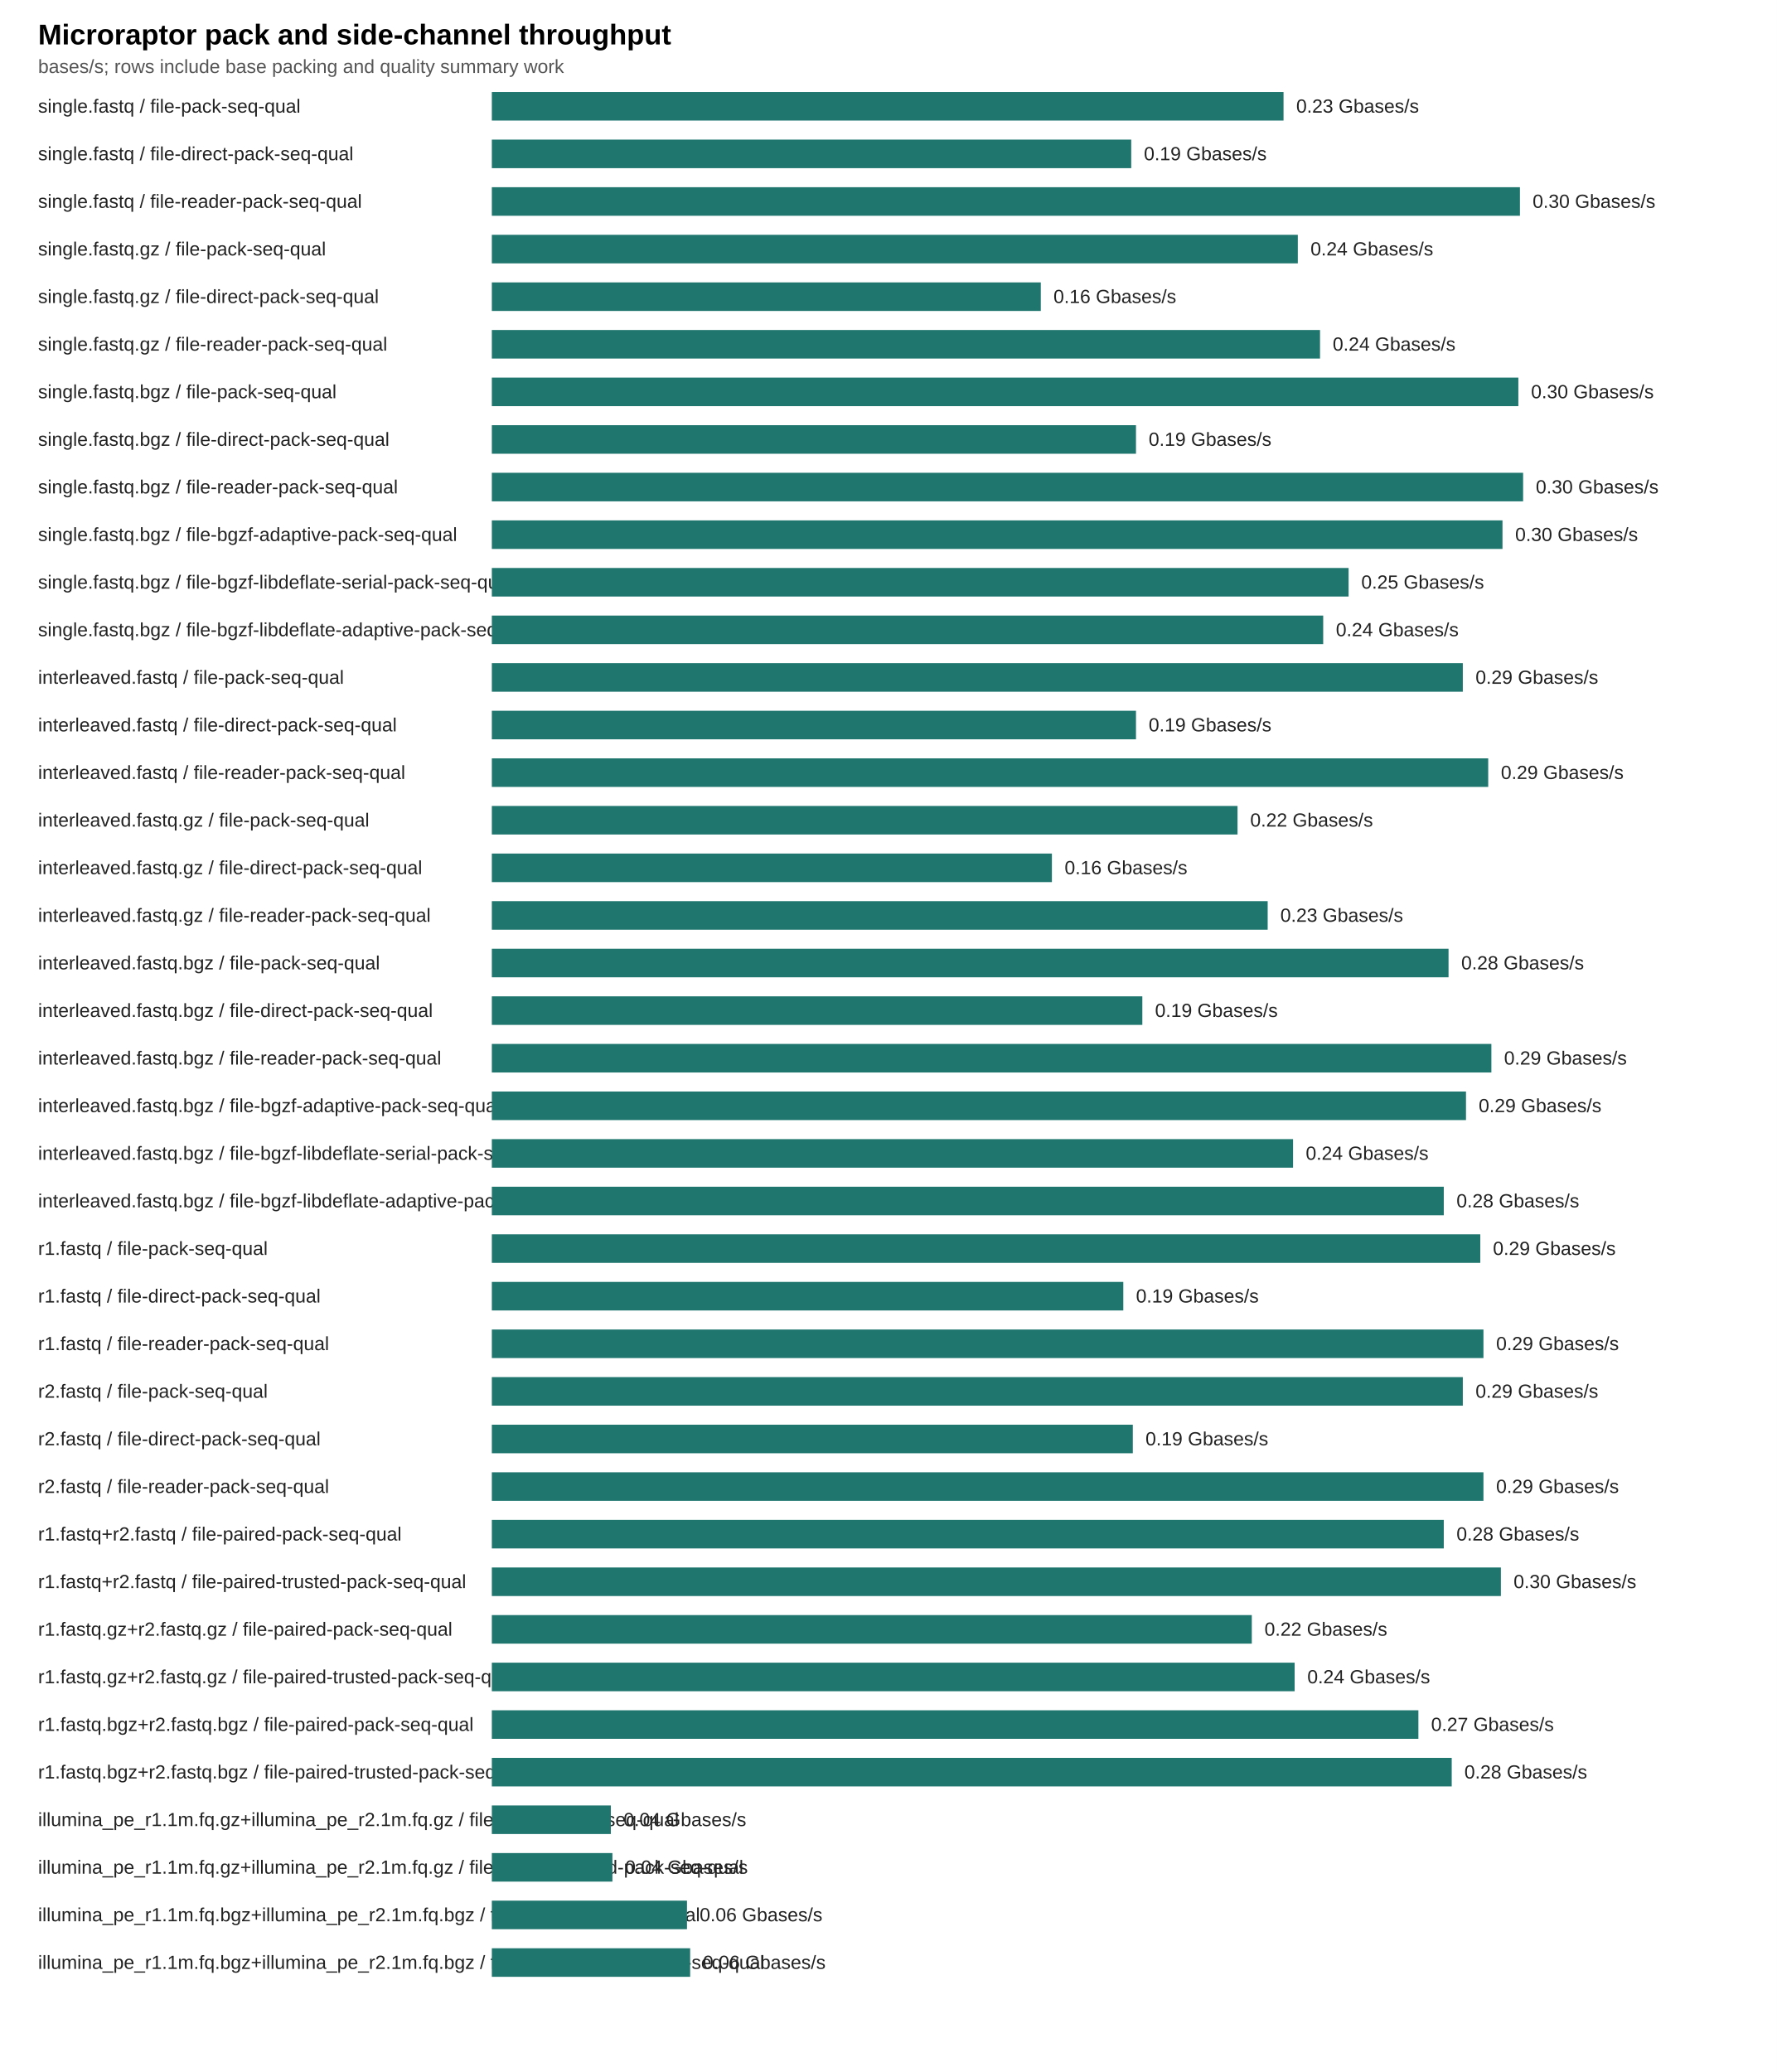
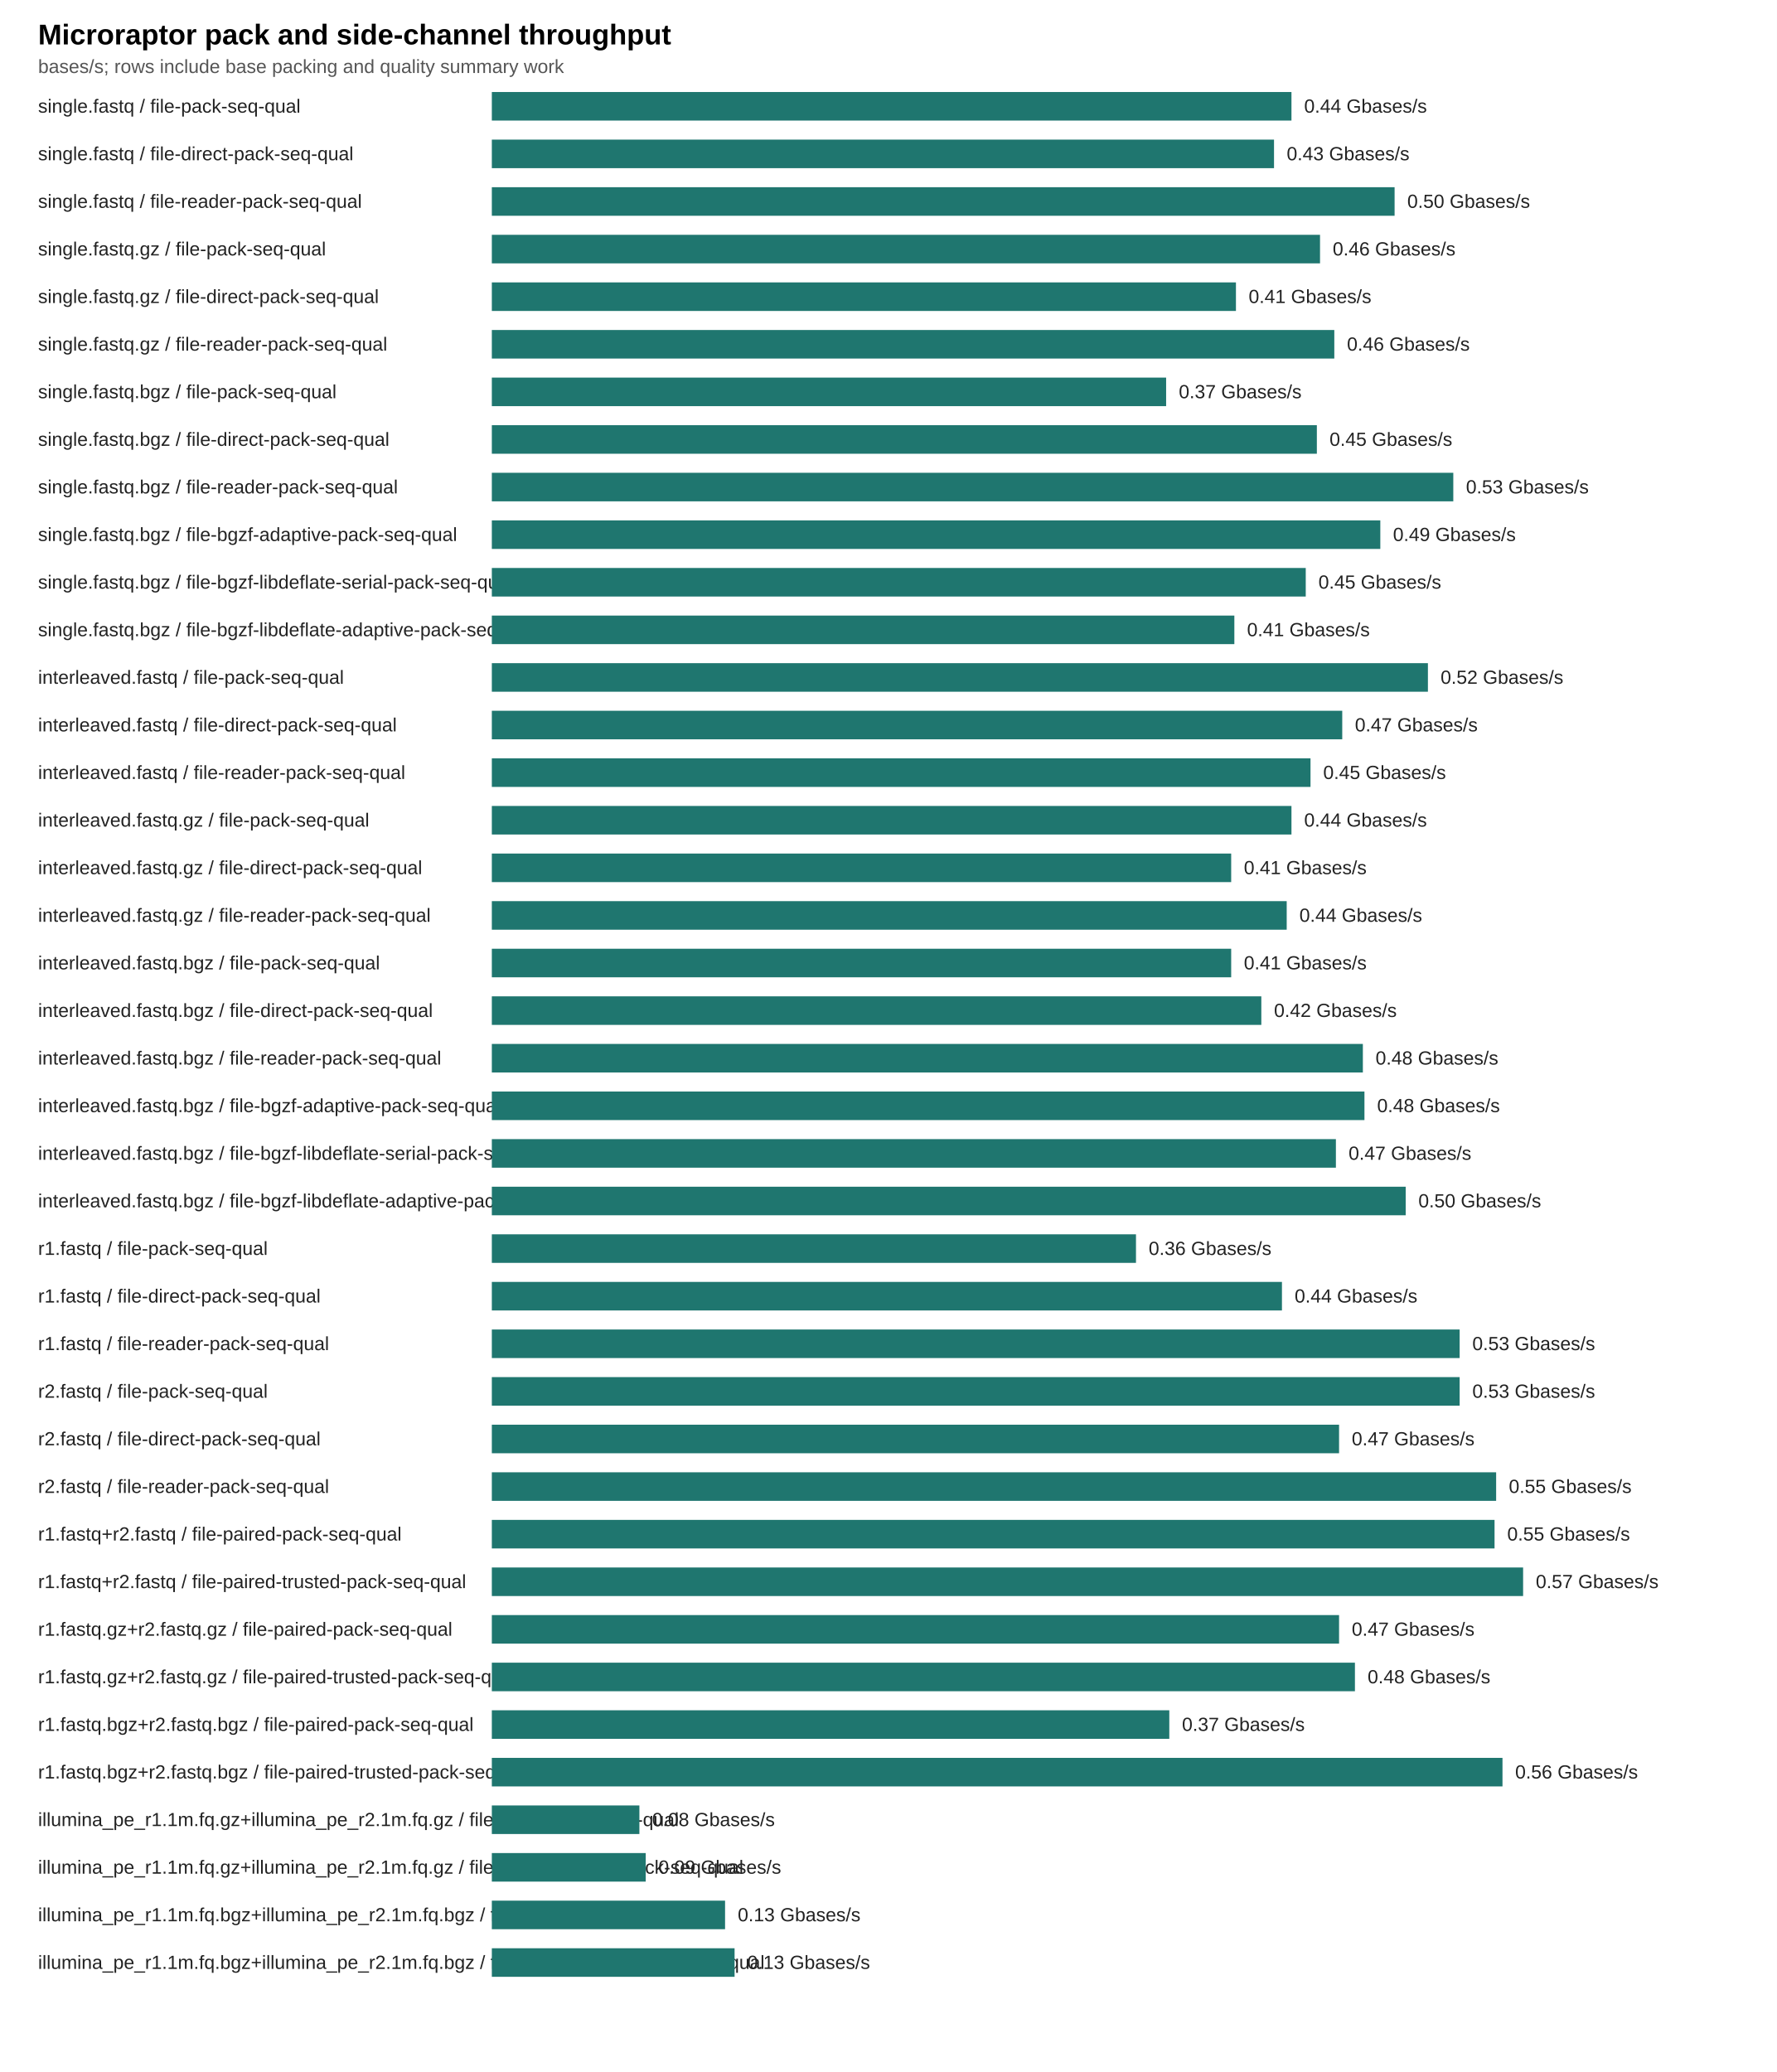
<svg xmlns="http://www.w3.org/2000/svg" width="1120" height="1306" viewBox="0 0 1120 1306">
  <rect width="100%" height="100%" fill="white" />
  <text x="24" y="28" font-family="Arial, sans-serif" font-size="18" font-weight="700">Microraptor pack and side-channel throughput</text>
  <text x="24" y="46" font-family="Arial, sans-serif" font-size="12" fill="#555">bases/s; rows include base packing and quality summary work</text>
  <text x="24" y="71" font-family="Arial, sans-serif" font-size="12" fill="#222">single.fastq / file-pack-seq-qual</text>
-   <rect x="310" y="58" width="499" height="18" fill="#1f766f" />
-   <text x="817" y="71" font-family="Arial, sans-serif" font-size="12" fill="#222">0.23 Gbases/s</text>
+   <rect x="310" y="58" width="504" height="18" fill="#1f766f" />
+   <text x="822" y="71" font-family="Arial, sans-serif" font-size="12" fill="#222">0.44 Gbases/s</text>
  <text x="24" y="101" font-family="Arial, sans-serif" font-size="12" fill="#222">single.fastq / file-direct-pack-seq-qual</text>
-   <rect x="310" y="88" width="403" height="18" fill="#1f766f" />
-   <text x="721" y="101" font-family="Arial, sans-serif" font-size="12" fill="#222">0.19 Gbases/s</text>
+   <rect x="310" y="88" width="493" height="18" fill="#1f766f" />
+   <text x="811" y="101" font-family="Arial, sans-serif" font-size="12" fill="#222">0.43 Gbases/s</text>
  <text x="24" y="131" font-family="Arial, sans-serif" font-size="12" fill="#222">single.fastq / file-reader-pack-seq-qual</text>
-   <rect x="310" y="118" width="648" height="18" fill="#1f766f" />
-   <text x="966" y="131" font-family="Arial, sans-serif" font-size="12" fill="#222">0.30 Gbases/s</text>
+   <rect x="310" y="118" width="569" height="18" fill="#1f766f" />
+   <text x="887" y="131" font-family="Arial, sans-serif" font-size="12" fill="#222">0.50 Gbases/s</text>
  <text x="24" y="161" font-family="Arial, sans-serif" font-size="12" fill="#222">single.fastq.gz / file-pack-seq-qual</text>
-   <rect x="310" y="148" width="508" height="18" fill="#1f766f" />
-   <text x="826" y="161" font-family="Arial, sans-serif" font-size="12" fill="#222">0.24 Gbases/s</text>
+   <rect x="310" y="148" width="522" height="18" fill="#1f766f" />
+   <text x="840" y="161" font-family="Arial, sans-serif" font-size="12" fill="#222">0.46 Gbases/s</text>
  <text x="24" y="191" font-family="Arial, sans-serif" font-size="12" fill="#222">single.fastq.gz / file-direct-pack-seq-qual</text>
-   <rect x="310" y="178" width="346" height="18" fill="#1f766f" />
-   <text x="664" y="191" font-family="Arial, sans-serif" font-size="12" fill="#222">0.16 Gbases/s</text>
+   <rect x="310" y="178" width="469" height="18" fill="#1f766f" />
+   <text x="787" y="191" font-family="Arial, sans-serif" font-size="12" fill="#222">0.41 Gbases/s</text>
  <text x="24" y="221" font-family="Arial, sans-serif" font-size="12" fill="#222">single.fastq.gz / file-reader-pack-seq-qual</text>
-   <rect x="310" y="208" width="522" height="18" fill="#1f766f" />
-   <text x="840" y="221" font-family="Arial, sans-serif" font-size="12" fill="#222">0.24 Gbases/s</text>
+   <rect x="310" y="208" width="531" height="18" fill="#1f766f" />
+   <text x="849" y="221" font-family="Arial, sans-serif" font-size="12" fill="#222">0.46 Gbases/s</text>
  <text x="24" y="251" font-family="Arial, sans-serif" font-size="12" fill="#222">single.fastq.bgz / file-pack-seq-qual</text>
-   <rect x="310" y="238" width="647" height="18" fill="#1f766f" />
-   <text x="965" y="251" font-family="Arial, sans-serif" font-size="12" fill="#222">0.30 Gbases/s</text>
+   <rect x="310" y="238" width="425" height="18" fill="#1f766f" />
+   <text x="743" y="251" font-family="Arial, sans-serif" font-size="12" fill="#222">0.37 Gbases/s</text>
  <text x="24" y="281" font-family="Arial, sans-serif" font-size="12" fill="#222">single.fastq.bgz / file-direct-pack-seq-qual</text>
-   <rect x="310" y="268" width="406" height="18" fill="#1f766f" />
-   <text x="724" y="281" font-family="Arial, sans-serif" font-size="12" fill="#222">0.19 Gbases/s</text>
+   <rect x="310" y="268" width="520" height="18" fill="#1f766f" />
+   <text x="838" y="281" font-family="Arial, sans-serif" font-size="12" fill="#222">0.45 Gbases/s</text>
  <text x="24" y="311" font-family="Arial, sans-serif" font-size="12" fill="#222">single.fastq.bgz / file-reader-pack-seq-qual</text>
-   <rect x="310" y="298" width="650" height="18" fill="#1f766f" />
-   <text x="968" y="311" font-family="Arial, sans-serif" font-size="12" fill="#222">0.30 Gbases/s</text>
+   <rect x="310" y="298" width="606" height="18" fill="#1f766f" />
+   <text x="924" y="311" font-family="Arial, sans-serif" font-size="12" fill="#222">0.53 Gbases/s</text>
  <text x="24" y="341" font-family="Arial, sans-serif" font-size="12" fill="#222">single.fastq.bgz / file-bgzf-adaptive-pack-seq-qual</text>
-   <rect x="310" y="328" width="637" height="18" fill="#1f766f" />
-   <text x="955" y="341" font-family="Arial, sans-serif" font-size="12" fill="#222">0.30 Gbases/s</text>
+   <rect x="310" y="328" width="560" height="18" fill="#1f766f" />
+   <text x="878" y="341" font-family="Arial, sans-serif" font-size="12" fill="#222">0.49 Gbases/s</text>
  <text x="24" y="371" font-family="Arial, sans-serif" font-size="12" fill="#222">single.fastq.bgz / file-bgzf-libdeflate-serial-pack-seq-qual</text>
-   <rect x="310" y="358" width="540" height="18" fill="#1f766f" />
-   <text x="858" y="371" font-family="Arial, sans-serif" font-size="12" fill="#222">0.25 Gbases/s</text>
+   <rect x="310" y="358" width="513" height="18" fill="#1f766f" />
+   <text x="831" y="371" font-family="Arial, sans-serif" font-size="12" fill="#222">0.45 Gbases/s</text>
  <text x="24" y="401" font-family="Arial, sans-serif" font-size="12" fill="#222">single.fastq.bgz / file-bgzf-libdeflate-adaptive-pack-seq-qual</text>
-   <rect x="310" y="388" width="524" height="18" fill="#1f766f" />
-   <text x="842" y="401" font-family="Arial, sans-serif" font-size="12" fill="#222">0.24 Gbases/s</text>
+   <rect x="310" y="388" width="468" height="18" fill="#1f766f" />
+   <text x="786" y="401" font-family="Arial, sans-serif" font-size="12" fill="#222">0.41 Gbases/s</text>
  <text x="24" y="431" font-family="Arial, sans-serif" font-size="12" fill="#222">interleaved.fastq / file-pack-seq-qual</text>
-   <rect x="310" y="418" width="612" height="18" fill="#1f766f" />
-   <text x="930" y="431" font-family="Arial, sans-serif" font-size="12" fill="#222">0.29 Gbases/s</text>
+   <rect x="310" y="418" width="590" height="18" fill="#1f766f" />
+   <text x="908" y="431" font-family="Arial, sans-serif" font-size="12" fill="#222">0.52 Gbases/s</text>
  <text x="24" y="461" font-family="Arial, sans-serif" font-size="12" fill="#222">interleaved.fastq / file-direct-pack-seq-qual</text>
-   <rect x="310" y="448" width="406" height="18" fill="#1f766f" />
-   <text x="724" y="461" font-family="Arial, sans-serif" font-size="12" fill="#222">0.19 Gbases/s</text>
+   <rect x="310" y="448" width="536" height="18" fill="#1f766f" />
+   <text x="854" y="461" font-family="Arial, sans-serif" font-size="12" fill="#222">0.47 Gbases/s</text>
  <text x="24" y="491" font-family="Arial, sans-serif" font-size="12" fill="#222">interleaved.fastq / file-reader-pack-seq-qual</text>
-   <rect x="310" y="478" width="628" height="18" fill="#1f766f" />
-   <text x="946" y="491" font-family="Arial, sans-serif" font-size="12" fill="#222">0.29 Gbases/s</text>
+   <rect x="310" y="478" width="516" height="18" fill="#1f766f" />
+   <text x="834" y="491" font-family="Arial, sans-serif" font-size="12" fill="#222">0.45 Gbases/s</text>
  <text x="24" y="521" font-family="Arial, sans-serif" font-size="12" fill="#222">interleaved.fastq.gz / file-pack-seq-qual</text>
-   <rect x="310" y="508" width="470" height="18" fill="#1f766f" />
-   <text x="788" y="521" font-family="Arial, sans-serif" font-size="12" fill="#222">0.22 Gbases/s</text>
+   <rect x="310" y="508" width="504" height="18" fill="#1f766f" />
+   <text x="822" y="521" font-family="Arial, sans-serif" font-size="12" fill="#222">0.44 Gbases/s</text>
  <text x="24" y="551" font-family="Arial, sans-serif" font-size="12" fill="#222">interleaved.fastq.gz / file-direct-pack-seq-qual</text>
-   <rect x="310" y="538" width="353" height="18" fill="#1f766f" />
-   <text x="671" y="551" font-family="Arial, sans-serif" font-size="12" fill="#222">0.16 Gbases/s</text>
+   <rect x="310" y="538" width="466" height="18" fill="#1f766f" />
+   <text x="784" y="551" font-family="Arial, sans-serif" font-size="12" fill="#222">0.41 Gbases/s</text>
  <text x="24" y="581" font-family="Arial, sans-serif" font-size="12" fill="#222">interleaved.fastq.gz / file-reader-pack-seq-qual</text>
-   <rect x="310" y="568" width="489" height="18" fill="#1f766f" />
-   <text x="807" y="581" font-family="Arial, sans-serif" font-size="12" fill="#222">0.23 Gbases/s</text>
+   <rect x="310" y="568" width="501" height="18" fill="#1f766f" />
+   <text x="819" y="581" font-family="Arial, sans-serif" font-size="12" fill="#222">0.44 Gbases/s</text>
  <text x="24" y="611" font-family="Arial, sans-serif" font-size="12" fill="#222">interleaved.fastq.bgz / file-pack-seq-qual</text>
-   <rect x="310" y="598" width="603" height="18" fill="#1f766f" />
-   <text x="921" y="611" font-family="Arial, sans-serif" font-size="12" fill="#222">0.28 Gbases/s</text>
+   <rect x="310" y="598" width="466" height="18" fill="#1f766f" />
+   <text x="784" y="611" font-family="Arial, sans-serif" font-size="12" fill="#222">0.41 Gbases/s</text>
  <text x="24" y="641" font-family="Arial, sans-serif" font-size="12" fill="#222">interleaved.fastq.bgz / file-direct-pack-seq-qual</text>
-   <rect x="310" y="628" width="410" height="18" fill="#1f766f" />
-   <text x="728" y="641" font-family="Arial, sans-serif" font-size="12" fill="#222">0.19 Gbases/s</text>
+   <rect x="310" y="628" width="485" height="18" fill="#1f766f" />
+   <text x="803" y="641" font-family="Arial, sans-serif" font-size="12" fill="#222">0.42 Gbases/s</text>
  <text x="24" y="671" font-family="Arial, sans-serif" font-size="12" fill="#222">interleaved.fastq.bgz / file-reader-pack-seq-qual</text>
-   <rect x="310" y="658" width="630" height="18" fill="#1f766f" />
-   <text x="948" y="671" font-family="Arial, sans-serif" font-size="12" fill="#222">0.29 Gbases/s</text>
+   <rect x="310" y="658" width="549" height="18" fill="#1f766f" />
+   <text x="867" y="671" font-family="Arial, sans-serif" font-size="12" fill="#222">0.48 Gbases/s</text>
  <text x="24" y="701" font-family="Arial, sans-serif" font-size="12" fill="#222">interleaved.fastq.bgz / file-bgzf-adaptive-pack-seq-qual</text>
-   <rect x="310" y="688" width="614" height="18" fill="#1f766f" />
-   <text x="932" y="701" font-family="Arial, sans-serif" font-size="12" fill="#222">0.29 Gbases/s</text>
+   <rect x="310" y="688" width="550" height="18" fill="#1f766f" />
+   <text x="868" y="701" font-family="Arial, sans-serif" font-size="12" fill="#222">0.48 Gbases/s</text>
  <text x="24" y="731" font-family="Arial, sans-serif" font-size="12" fill="#222">interleaved.fastq.bgz / file-bgzf-libdeflate-serial-pack-seq-qual</text>
-   <rect x="310" y="718" width="505" height="18" fill="#1f766f" />
-   <text x="823" y="731" font-family="Arial, sans-serif" font-size="12" fill="#222">0.24 Gbases/s</text>
+   <rect x="310" y="718" width="532" height="18" fill="#1f766f" />
+   <text x="850" y="731" font-family="Arial, sans-serif" font-size="12" fill="#222">0.47 Gbases/s</text>
  <text x="24" y="761" font-family="Arial, sans-serif" font-size="12" fill="#222">interleaved.fastq.bgz / file-bgzf-libdeflate-adaptive-pack-seq-qual</text>
-   <rect x="310" y="748" width="600" height="18" fill="#1f766f" />
-   <text x="918" y="761" font-family="Arial, sans-serif" font-size="12" fill="#222">0.28 Gbases/s</text>
+   <rect x="310" y="748" width="576" height="18" fill="#1f766f" />
+   <text x="894" y="761" font-family="Arial, sans-serif" font-size="12" fill="#222">0.50 Gbases/s</text>
  <text x="24" y="791" font-family="Arial, sans-serif" font-size="12" fill="#222">r1.fastq / file-pack-seq-qual</text>
-   <rect x="310" y="778" width="623" height="18" fill="#1f766f" />
-   <text x="941" y="791" font-family="Arial, sans-serif" font-size="12" fill="#222">0.29 Gbases/s</text>
+   <rect x="310" y="778" width="406" height="18" fill="#1f766f" />
+   <text x="724" y="791" font-family="Arial, sans-serif" font-size="12" fill="#222">0.36 Gbases/s</text>
  <text x="24" y="821" font-family="Arial, sans-serif" font-size="12" fill="#222">r1.fastq / file-direct-pack-seq-qual</text>
-   <rect x="310" y="808" width="398" height="18" fill="#1f766f" />
-   <text x="716" y="821" font-family="Arial, sans-serif" font-size="12" fill="#222">0.19 Gbases/s</text>
+   <rect x="310" y="808" width="498" height="18" fill="#1f766f" />
+   <text x="816" y="821" font-family="Arial, sans-serif" font-size="12" fill="#222">0.44 Gbases/s</text>
  <text x="24" y="851" font-family="Arial, sans-serif" font-size="12" fill="#222">r1.fastq / file-reader-pack-seq-qual</text>
-   <rect x="310" y="838" width="625" height="18" fill="#1f766f" />
-   <text x="943" y="851" font-family="Arial, sans-serif" font-size="12" fill="#222">0.29 Gbases/s</text>
+   <rect x="310" y="838" width="610" height="18" fill="#1f766f" />
+   <text x="928" y="851" font-family="Arial, sans-serif" font-size="12" fill="#222">0.53 Gbases/s</text>
  <text x="24" y="881" font-family="Arial, sans-serif" font-size="12" fill="#222">r2.fastq / file-pack-seq-qual</text>
-   <rect x="310" y="868" width="612" height="18" fill="#1f766f" />
-   <text x="930" y="881" font-family="Arial, sans-serif" font-size="12" fill="#222">0.29 Gbases/s</text>
+   <rect x="310" y="868" width="610" height="18" fill="#1f766f" />
+   <text x="928" y="881" font-family="Arial, sans-serif" font-size="12" fill="#222">0.53 Gbases/s</text>
  <text x="24" y="911" font-family="Arial, sans-serif" font-size="12" fill="#222">r2.fastq / file-direct-pack-seq-qual</text>
-   <rect x="310" y="898" width="404" height="18" fill="#1f766f" />
-   <text x="722" y="911" font-family="Arial, sans-serif" font-size="12" fill="#222">0.19 Gbases/s</text>
+   <rect x="310" y="898" width="534" height="18" fill="#1f766f" />
+   <text x="852" y="911" font-family="Arial, sans-serif" font-size="12" fill="#222">0.47 Gbases/s</text>
  <text x="24" y="941" font-family="Arial, sans-serif" font-size="12" fill="#222">r2.fastq / file-reader-pack-seq-qual</text>
-   <rect x="310" y="928" width="625" height="18" fill="#1f766f" />
-   <text x="943" y="941" font-family="Arial, sans-serif" font-size="12" fill="#222">0.29 Gbases/s</text>
+   <rect x="310" y="928" width="633" height="18" fill="#1f766f" />
+   <text x="951" y="941" font-family="Arial, sans-serif" font-size="12" fill="#222">0.55 Gbases/s</text>
  <text x="24" y="971" font-family="Arial, sans-serif" font-size="12" fill="#222">r1.fastq+r2.fastq / file-paired-pack-seq-qual</text>
-   <rect x="310" y="958" width="600" height="18" fill="#1f766f" />
-   <text x="918" y="971" font-family="Arial, sans-serif" font-size="12" fill="#222">0.28 Gbases/s</text>
+   <rect x="310" y="958" width="632" height="18" fill="#1f766f" />
+   <text x="950" y="971" font-family="Arial, sans-serif" font-size="12" fill="#222">0.55 Gbases/s</text>
  <text x="24" y="1001" font-family="Arial, sans-serif" font-size="12" fill="#222">r1.fastq+r2.fastq / file-paired-trusted-pack-seq-qual</text>
-   <rect x="310" y="988" width="636" height="18" fill="#1f766f" />
-   <text x="954" y="1001" font-family="Arial, sans-serif" font-size="12" fill="#222">0.30 Gbases/s</text>
+   <rect x="310" y="988" width="650" height="18" fill="#1f766f" />
+   <text x="968" y="1001" font-family="Arial, sans-serif" font-size="12" fill="#222">0.57 Gbases/s</text>
  <text x="24" y="1031" font-family="Arial, sans-serif" font-size="12" fill="#222">r1.fastq.gz+r2.fastq.gz / file-paired-pack-seq-qual</text>
-   <rect x="310" y="1018" width="479" height="18" fill="#1f766f" />
-   <text x="797" y="1031" font-family="Arial, sans-serif" font-size="12" fill="#222">0.22 Gbases/s</text>
+   <rect x="310" y="1018" width="534" height="18" fill="#1f766f" />
+   <text x="852" y="1031" font-family="Arial, sans-serif" font-size="12" fill="#222">0.47 Gbases/s</text>
  <text x="24" y="1061" font-family="Arial, sans-serif" font-size="12" fill="#222">r1.fastq.gz+r2.fastq.gz / file-paired-trusted-pack-seq-qual</text>
-   <rect x="310" y="1048" width="506" height="18" fill="#1f766f" />
-   <text x="824" y="1061" font-family="Arial, sans-serif" font-size="12" fill="#222">0.24 Gbases/s</text>
+   <rect x="310" y="1048" width="544" height="18" fill="#1f766f" />
+   <text x="862" y="1061" font-family="Arial, sans-serif" font-size="12" fill="#222">0.48 Gbases/s</text>
  <text x="24" y="1091" font-family="Arial, sans-serif" font-size="12" fill="#222">r1.fastq.bgz+r2.fastq.bgz / file-paired-pack-seq-qual</text>
-   <rect x="310" y="1078" width="584" height="18" fill="#1f766f" />
-   <text x="902" y="1091" font-family="Arial, sans-serif" font-size="12" fill="#222">0.27 Gbases/s</text>
+   <rect x="310" y="1078" width="427" height="18" fill="#1f766f" />
+   <text x="745" y="1091" font-family="Arial, sans-serif" font-size="12" fill="#222">0.37 Gbases/s</text>
  <text x="24" y="1121" font-family="Arial, sans-serif" font-size="12" fill="#222">r1.fastq.bgz+r2.fastq.bgz / file-paired-trusted-pack-seq-qual</text>
-   <rect x="310" y="1108" width="605" height="18" fill="#1f766f" />
-   <text x="923" y="1121" font-family="Arial, sans-serif" font-size="12" fill="#222">0.28 Gbases/s</text>
+   <rect x="310" y="1108" width="637" height="18" fill="#1f766f" />
+   <text x="955" y="1121" font-family="Arial, sans-serif" font-size="12" fill="#222">0.56 Gbases/s</text>
  <text x="24" y="1151" font-family="Arial, sans-serif" font-size="12" fill="#222">illumina_pe_r1.1m.fq.gz+illumina_pe_r2.1m.fq.gz / file-paired-pack-seq-qual</text>
-   <rect x="310" y="1138" width="75" height="18" fill="#1f766f" />
-   <text x="393" y="1151" font-family="Arial, sans-serif" font-size="12" fill="#222">0.04 Gbases/s</text>
+   <rect x="310" y="1138" width="93" height="18" fill="#1f766f" />
+   <text x="411" y="1151" font-family="Arial, sans-serif" font-size="12" fill="#222">0.08 Gbases/s</text>
  <text x="24" y="1181" font-family="Arial, sans-serif" font-size="12" fill="#222">illumina_pe_r1.1m.fq.gz+illumina_pe_r2.1m.fq.gz / file-paired-trusted-pack-seq-qual</text>
-   <rect x="310" y="1168" width="76" height="18" fill="#1f766f" />
-   <text x="394" y="1181" font-family="Arial, sans-serif" font-size="12" fill="#222">0.04 Gbases/s</text>
+   <rect x="310" y="1168" width="97" height="18" fill="#1f766f" />
+   <text x="415" y="1181" font-family="Arial, sans-serif" font-size="12" fill="#222">0.09 Gbases/s</text>
  <text x="24" y="1211" font-family="Arial, sans-serif" font-size="12" fill="#222">illumina_pe_r1.1m.fq.bgz+illumina_pe_r2.1m.fq.bgz / file-paired-pack-seq-qual</text>
-   <rect x="310" y="1198" width="123" height="18" fill="#1f766f" />
-   <text x="441" y="1211" font-family="Arial, sans-serif" font-size="12" fill="#222">0.06 Gbases/s</text>
+   <rect x="310" y="1198" width="147" height="18" fill="#1f766f" />
+   <text x="465" y="1211" font-family="Arial, sans-serif" font-size="12" fill="#222">0.13 Gbases/s</text>
  <text x="24" y="1241" font-family="Arial, sans-serif" font-size="12" fill="#222">illumina_pe_r1.1m.fq.bgz+illumina_pe_r2.1m.fq.bgz / file-paired-trusted-pack-seq-qual</text>
-   <rect x="310" y="1228" width="125" height="18" fill="#1f766f" />
-   <text x="443" y="1241" font-family="Arial, sans-serif" font-size="12" fill="#222">0.06 Gbases/s</text>
+   <rect x="310" y="1228" width="153" height="18" fill="#1f766f" />
+   <text x="471" y="1241" font-family="Arial, sans-serif" font-size="12" fill="#222">0.13 Gbases/s</text>
</svg>
